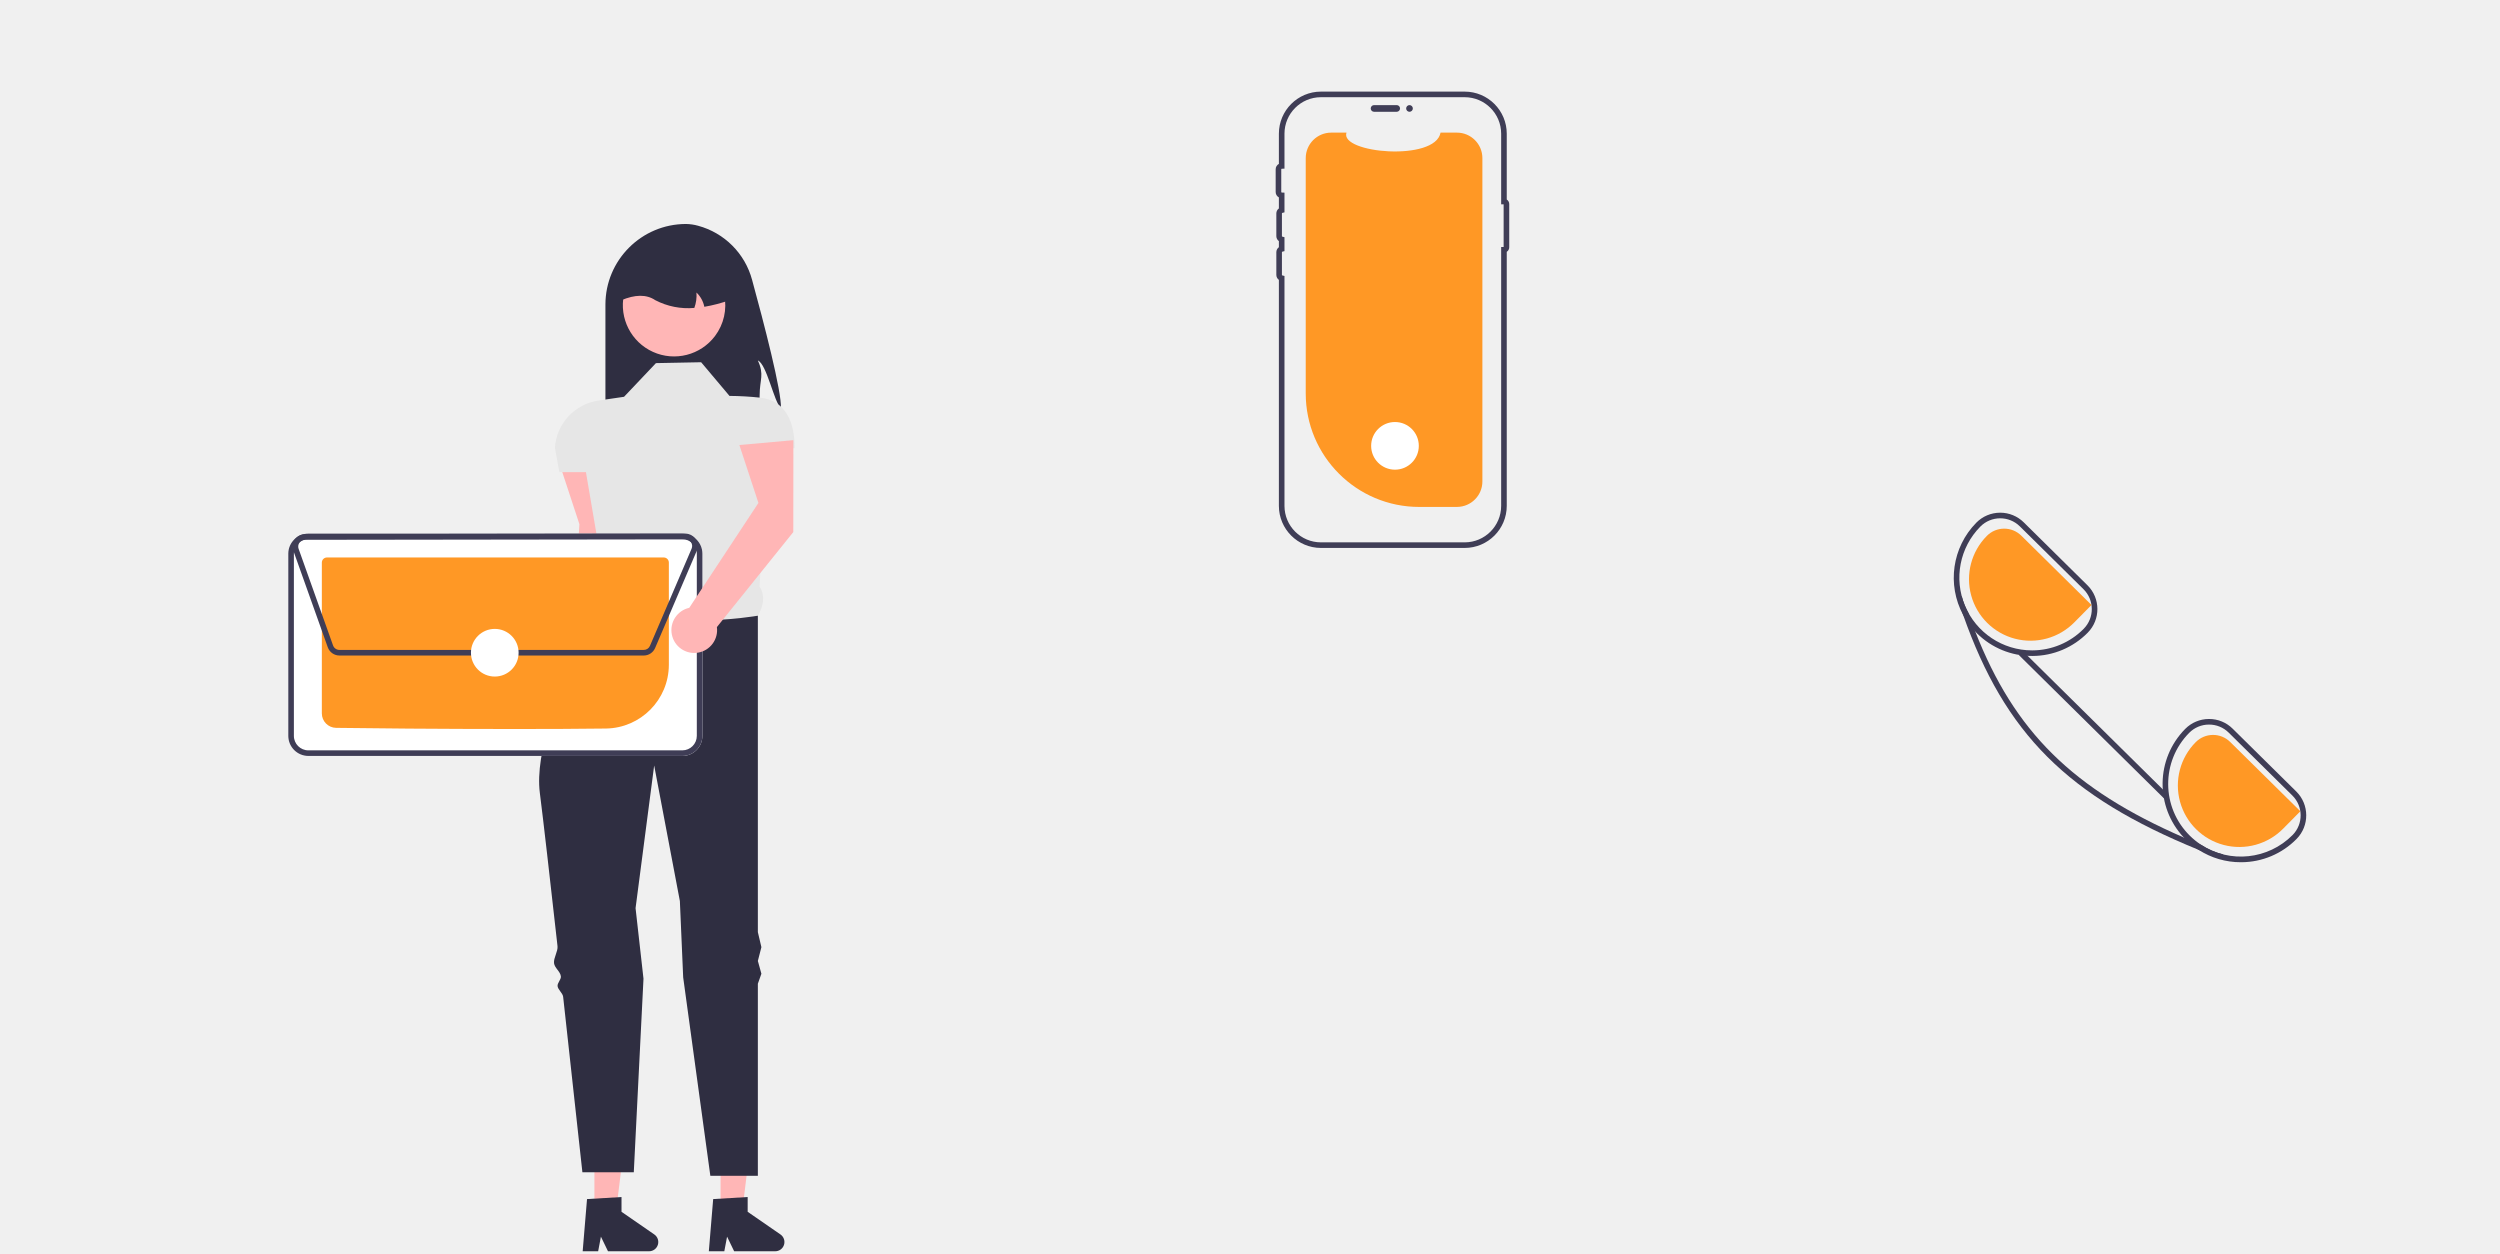
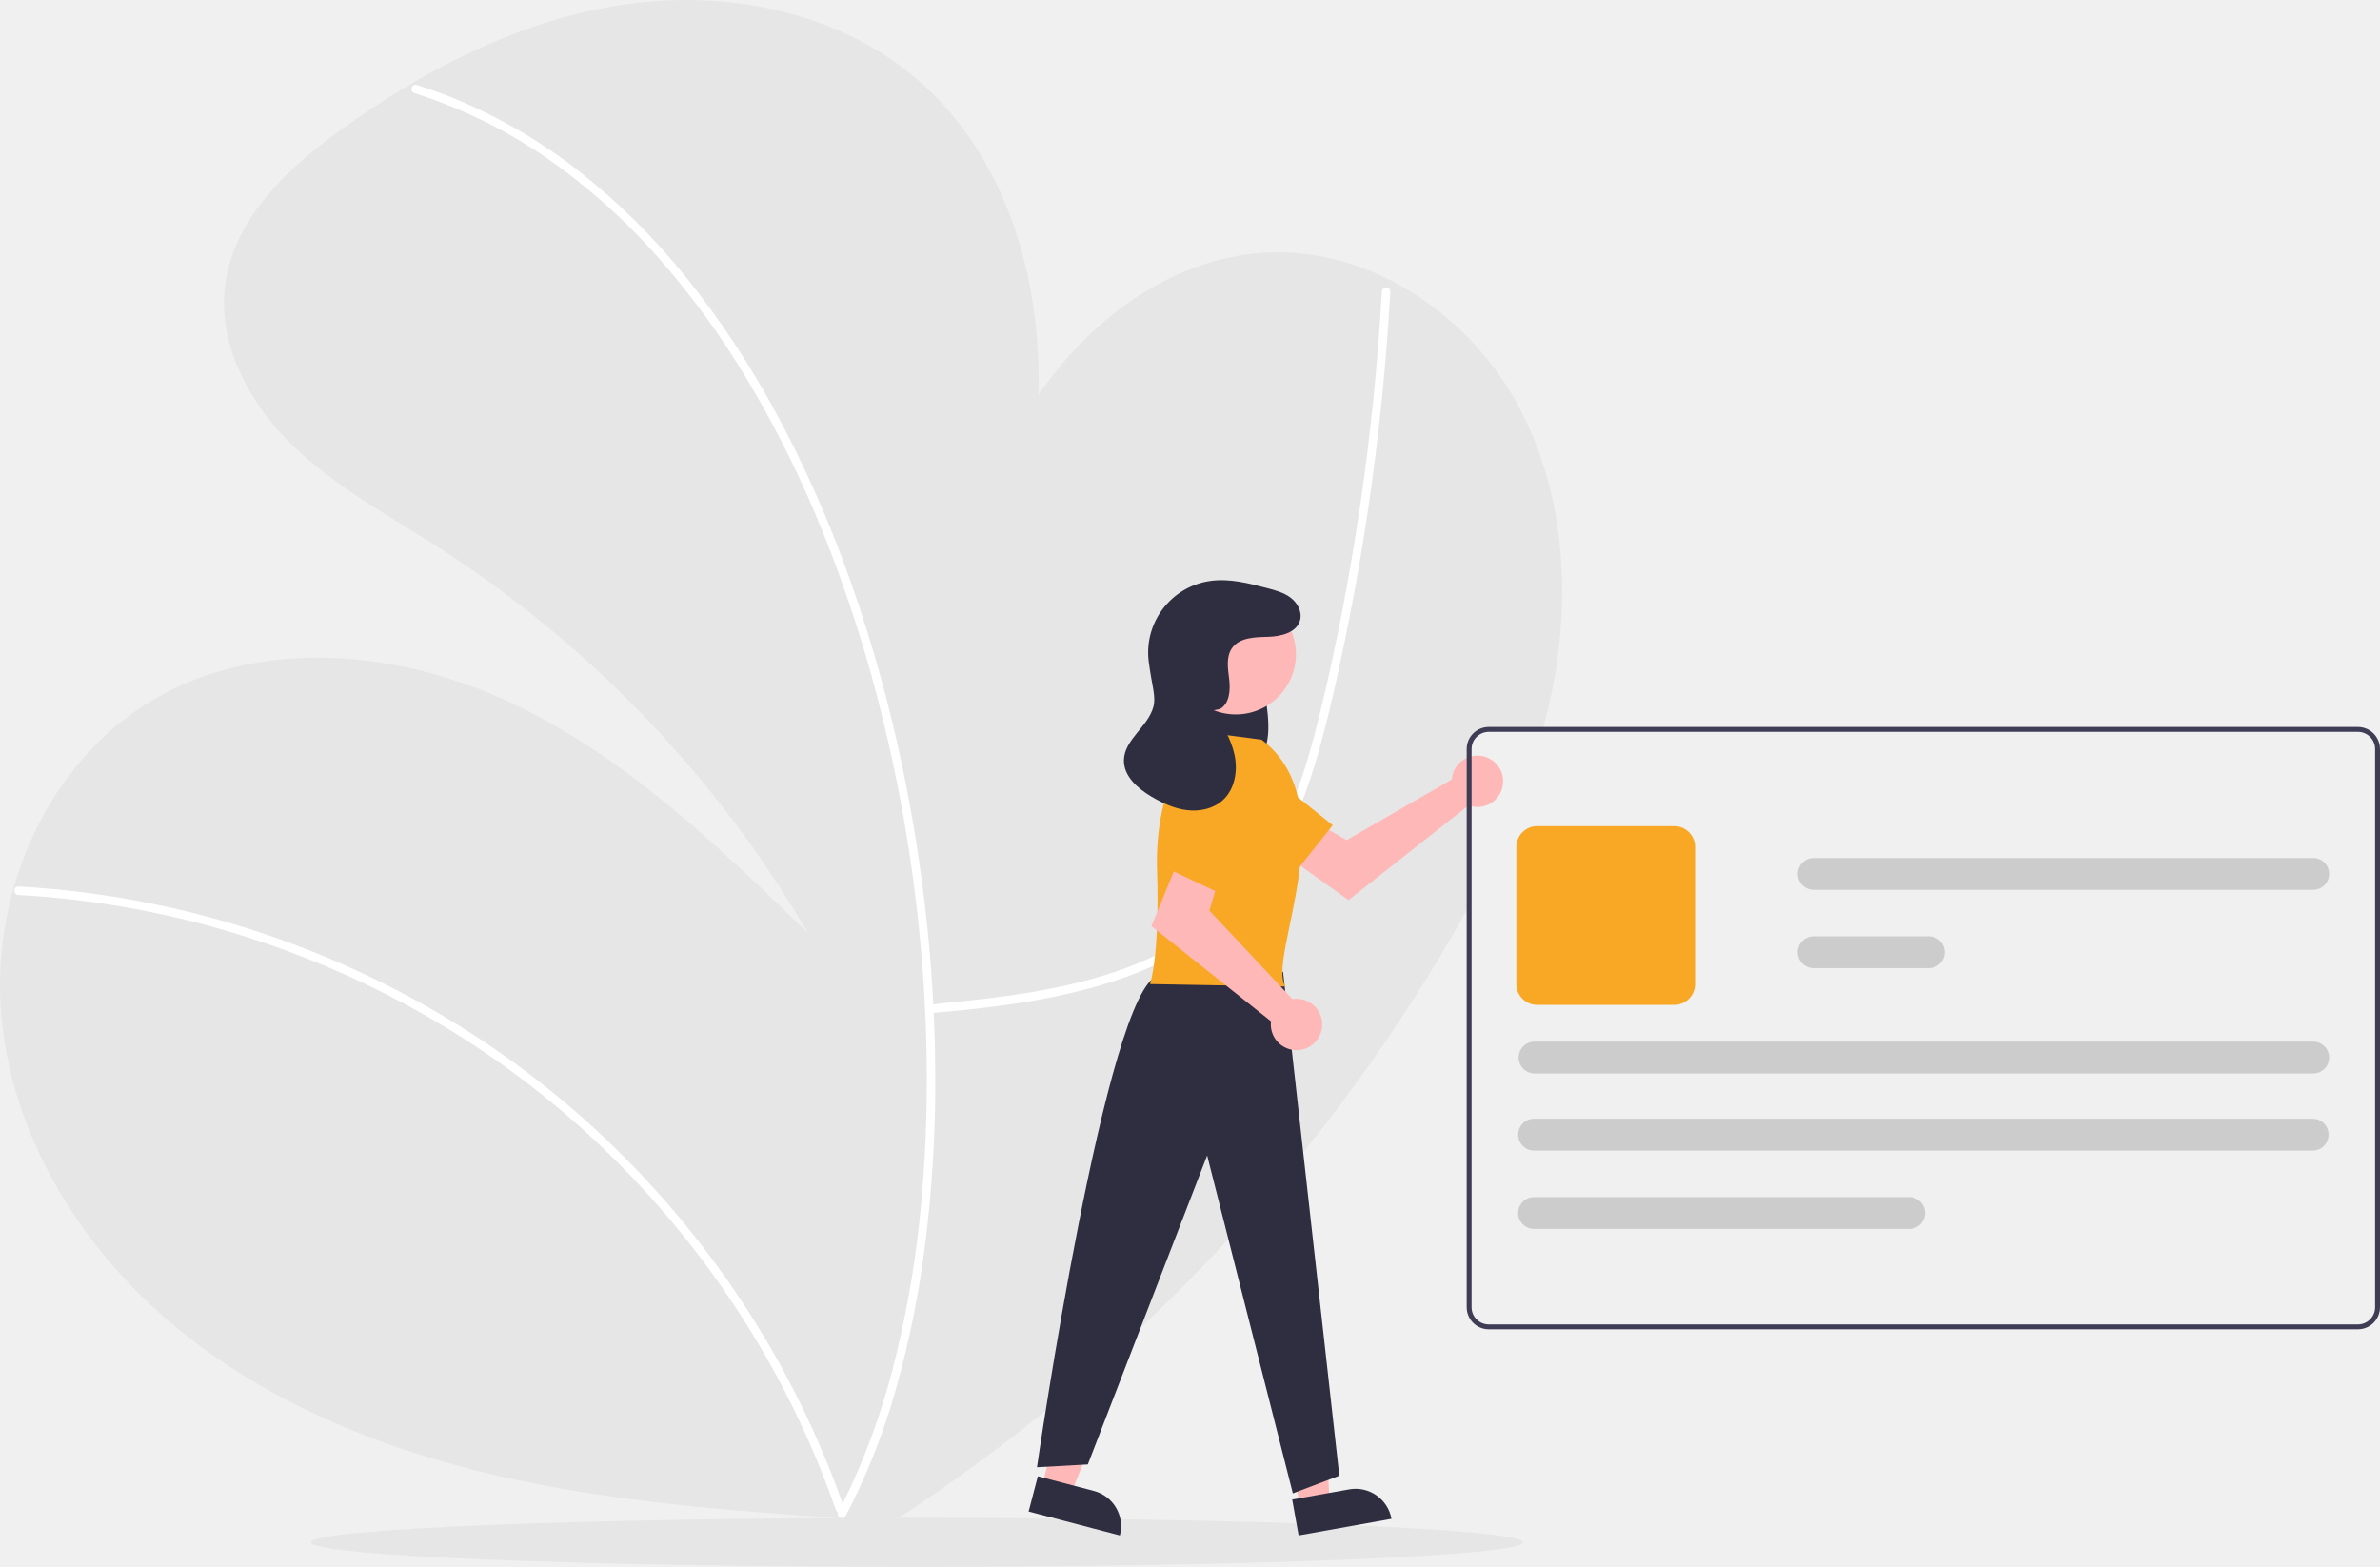
- <svg xmlns="http://www.w3.org/2000/svg" data-name="Layer 1" width="894.249" height="448.282" viewBox="0 0 894.249 448.282">
-   <path d="M447.37,674.141q-40.475,0-80.829-1.449c-38.44-1.381-78.19-2.808-115.136-23.299-25.845-14.333-48.735-37.329-66.194-66.504a223.77,223.77,0,0,1-25.369-63.604,261.476,261.476,0,0,1,.953-123.779,219.834,219.834,0,0,1,14.741-40.4c26.943-55.793,76.085-93.246,134.826-102.754a6.807,6.807,0,0,1,1.463-.031c.264.014.528.029.796.018l.346-.11a16.882,16.882,0,0,1,2.721-.698c90.594-13.487,186.365,13.802,276.952,78.914,70.042,50.351,162.868,77.464,283.781,82.889l1.717.09c33.66,1.934,66.218,15.811,94.16,40.133,27.579,24.006,48.287,56.034,59.884,92.624,1.426,4.461,2.733,9.104,3.884,13.801a26.039,26.039,0,0,1-6.941,24.69v.009l-.301.31c-.725.721-1.488,1.412-2.267,2.056l-.917.756c-7.727,6.365-13.83,11.394-21.135,15.299a64.983,64.983,0,0,1-15.419,5.821c-29.465,7.184-59.388,13.844-88.936,19.797-57.385,11.57-116.281,21.115-175.054,28.368A2269.141,2269.141,0,0,1,447.37,674.141Zm-136.232-419.845a3.507,3.507,0,0,0-.539.037c-58.192,9.419-106.869,46.504-133.544,101.745a217.624,217.624,0,0,0-14.595,40,259.188,259.188,0,0,0-.941,122.681,221.622,221.622,0,0,0,25.123,62.996c17.288,28.889,39.944,51.654,65.518,65.836,36.614,20.308,76.176,21.729,114.436,23.102a2266.314,2266.314,0,0,0,358.315-15.595c58.735-7.249,117.593-16.787,174.94-28.351,29.528-5.948,59.43-12.604,88.875-19.783a63.358,63.358,0,0,0,15.047-5.679c7.157-3.826,13.202-8.807,20.855-15.111l.917-.755c.67-.554,1.329-1.146,1.958-1.761l.181-.189c6.289-6.339,8.735-14.702,6.71-22.944v-.001c-1.139-4.646-2.432-9.24-3.844-13.655-23.69-74.746-84.974-127.569-152.496-131.447l-1.707-.09c-55.232-2.479-103.564-9.344-147.752-20.99-52.75-13.902-98.801-34.83-136.876-62.201-90.242-64.862-185.613-92.049-275.811-78.626a15.473,15.473,0,0,0-2.479.643l-.623.174a9.374,9.374,0,0,1-1.062-.013C311.537,254.307,311.335,254.296,311.138,254.296Z" transform="translate(-152.8755 -225.8589)" fill="#f0f0f0" />
-   <path d="M432.202,371.915c-2.498-2.397-5.053-15.762-8.242-17.118,2.384,5.269.653,6.663.64,12.446a39.123,39.123,0,0,1-1.141,9.745H369.435V334.825a28.847,28.847,0,0,1,28.848-28.848,17.214,17.214,0,0,1,4.276.626A27.428,27.428,0,0,1,421.909,326.007C426.028,341.061,432.578,366.119,432.202,371.915Z" transform="translate(-152.8755 -225.8589)" fill="#2f2e41" />
-   <path d="M372.605,423.782l.027-32.863L353.314,392.645l6.818,20.726-3.191,52.096a8.173,8.173,0,1,0,9.89,6.889Z" transform="translate(-152.8755 -225.8589)" fill="#ffb6b6" />
-   <polygon points="257.746 432.76 265.55 432.759 269.263 402.657 257.744 402.657 257.746 432.76" fill="#ffb6b6" />
-   <path d="M407.978,654.769l12.337-.736v5.286l11.729,8.101a3.302,3.302,0,0,1-1.876,6.019H415.481L412.949,668.209l-.988,5.228h-5.538Z" transform="translate(-152.8755 -225.8589)" fill="#2f2e41" />
-   <polygon points="212.62 432.76 220.425 432.759 224.137 402.657 212.619 402.657 212.62 432.76" fill="#ffb6b6" />
-   <path d="M362.853,654.769l12.337-.736v5.286l11.729,8.101a3.302,3.302,0,0,1-1.876,6.019H370.355l-2.532-5.228-.988,5.228H361.297Z" transform="translate(-152.8755 -225.8589)" fill="#2f2e41" />
-   <path d="M403.672,355.43l-16.167.317-11.412,12.046-9.149,1.342a18.266,18.266,0,0,0-15.577,16.897v0l1.585,8.706h9.51l5.502,32.303c-2.139,5.451-2.285,9.754,2.107,11.444l13.631,25.678L423.96,446.094c2.042-3.51,2.696-7.036.609-10.464l2.878-49.45h9.677v0c0-9.249-3.128-17.046-12.32-18.075a108.654,108.654,0,0,0-10.989-.629Z" transform="translate(-152.8755 -225.8589)" fill="#e6e6e6" />
-   <path d="M423.96,446.094s-39.309,6.974-53.891-7.608c0,0-1.48,2.513-3.711,6.682-.642,1.199-1.881,2.011-2.629,3.463-.68,1.32-2.429,2.942-3.17,4.439-.596,1.204.36,2.777-.26,4.078-7.468,15.664-16.193,37.759-14.322,52.348,1.206,9.409,3.698,31.302,6.322,54.816.205,1.837-1.455,4.197-1.249,6.049.194,1.746,2.255,2.984,2.45,4.734.129,1.162-1.31,2.348-1.181,3.508.141,1.273,1.85,2.522,1.991,3.79,3.594,32.468,6.886,62.781,6.886,62.781h18.386l3.469-69.232-2.835-25.236,6.657-51.038,9.193,48.502,1.183,27.297,9.715,70.975H423.96v-68.708l1.268-3.569-1.268-4.578,1.268-4.932-1.268-5.372Z" transform="translate(-152.8755 -225.8589)" fill="#2f2e41" />
-   <path d="M408.634,346.055a18.326,18.326,0,1,1,3.175-15.314c.053.22.097.438.14.665A18.301,18.301,0,0,1,408.634,346.055Z" transform="translate(-152.8755 -225.8589)" fill="#ffb6b6" />
-   <path d="M404.813,335.598a9.633,9.633,0,0,0-2.815-5.104,13.142,13.142,0,0,1-.761,5.51,25.395,25.395,0,0,1-13.955-2.764c-3.233-2.194-7.348-2.004-12.141,0a17.75,17.75,0,0,1,17.752-17.752h3.17a17.756,17.756,0,0,1,17.752,17.752A52.852,52.852,0,0,1,404.813,335.598Z" transform="translate(-152.8755 -225.8589)" fill="#2f2e41" />
-   <circle cx="113.249" cy="285" r="51" fill="#f0f0f0" />
-   <circle cx="438.249" cy="51" r="51" fill="#f0f0f0" />
-   <circle cx="843.249" cy="293" r="51" fill="#f0f0f0" />
-   <path d="M683.125,282.421V398.067A9.119,9.119,0,0,1,674.101,407.186a.802.802,0,0,1-.1.004H660.541a40.606,40.606,0,0,1-40.606-40.606v-84.163a9.123,9.123,0,0,1,9.123-9.123l5.454,0c-2.527,7.371,31.765,10.474,33.648,0l5.841,0A9.123,9.123,0,0,1,683.125,282.421Z" transform="translate(-152.8755 -225.8589)" fill="#ff9825" />
-   <path d="M643.182,264.65a1.197,1.197,0,0,1,1.196-1.196h8.13a1.196,1.196,0,0,1,0,2.391h-8.13A1.197,1.197,0,0,1,643.182,264.65Z" transform="translate(-152.8755 -225.8589)" fill="#3f3d56" />
-   <path d="M676.794,421.859h-51.416a15.063,15.063,0,0,1-15.046-15.046V325.972a2.187,2.187,0,0,1-.911-1.779v-8.13a2.186,2.186,0,0,1,.911-1.778v-2.182a2.186,2.186,0,0,1-.911-1.778v-8.131a2.186,2.186,0,0,1,.911-1.778v-3.944a2.184,2.184,0,0,1-1.15-1.93v-8.13a2.184,2.184,0,0,1,1.15-1.93V273.674A15.063,15.063,0,0,1,625.378,258.628h51.416a15.063,15.063,0,0,1,15.046,15.046V297.23a1.886,1.886,0,0,1,.886,1.598v15.503a1.887,1.887,0,0,1-.886,1.599V406.813A15.063,15.063,0,0,1,676.794,421.859ZM625.378,260.628a13.061,13.061,0,0,0-13.046,13.046v12.508l-.962.037a.195.195,0,0,0-.188.192V294.541a.196.196,0,0,0,.188.192l.962.037v7.049l-.761.188a.197.197,0,0,0-.15.187v8.131a.197.197,0,0,0,.15.187l.761.188v4.991l-.761.188a.197.197,0,0,0-.15.187v8.13a.197.197,0,0,0,.15.187l.761.188V406.813a13.061,13.061,0,0,0,13.046,13.046h51.416a13.061,13.061,0,0,0,13.046-13.046V314.217h.886V298.942h-.886V273.674a13.061,13.061,0,0,0-13.046-13.046Z" transform="translate(-152.8755 -225.8589)" fill="#3f3d56" />
-   <circle cx="504.176" cy="38.791" r="1.196" fill="#3f3d56" />
-   <path d="M396.956,496.262H263.168a7.188,7.188,0,0,1-7.17-7.169v-65.189a7.188,7.188,0,0,1,7.169-7.17H396.955a7.188,7.188,0,0,1,7.17,7.169v65.189A7.188,7.188,0,0,1,396.956,496.262Z" transform="translate(-152.8755 -225.8589)" fill="#fff" />
-   <path d="M396.956,496.262H263.168a7.188,7.188,0,0,1-7.17-7.169v-65.189a7.188,7.188,0,0,1,7.169-7.17H396.955a7.188,7.188,0,0,1,7.17,7.169v65.189A7.188,7.188,0,0,1,396.956,496.262ZM263.168,418.734a5.185,5.185,0,0,0-5.17,5.171v65.187a5.185,5.185,0,0,0,5.171,5.17H396.954a5.185,5.185,0,0,0,5.171-5.171v-65.187a5.185,5.185,0,0,0-5.171-5.17Z" transform="translate(-152.8755 -225.8589)" fill="#3f3d56" />
-   <path d="M337.232,486.628c-26.386,0-53.899-.252-64.164-.416a5.176,5.176,0,0,1-5.07-5.155V427.095a1.83,1.83,0,0,1,1.823-1.828H390.297a1.829,1.829,0,0,1,1.827,1.823v36.612a22.842,22.842,0,0,1-22.457,22.752C360.1,486.579,348.771,486.628,337.232,486.628Z" transform="translate(-152.8755 -225.8589)" fill="#ff9825" />
-   <path d="M383.146,460.339H274.287a4.438,4.438,0,0,1-4.164-2.936l-12.321-34.566a4.423,4.423,0,0,1,4.158-5.907l136.072-.189a4.423,4.423,0,0,1,4.359,5.198l.105.044-.391.912-.004.009-14.895,34.755A4.41,4.41,0,0,1,383.146,460.339Zm14.892-41.598-136.075.189a2.423,2.423,0,0,0-2.278,3.235l12.321,34.565a2.433,2.433,0,0,0,2.282,1.608H383.146a2.413,2.413,0,0,0,2.222-1.467l14.896-34.756.732.314-.732-.314a2.421,2.421,0,0,0-2.226-3.375Z" transform="translate(-152.8755 -225.8589)" fill="#3f3d56" />
-   <circle cx="176.983" cy="233.48" r="8.524" fill="#fff" />
-   <circle cx="498.983" cy="159.48" r="8.524" fill="#fff" />
-   <path d="M974.255,508.979l-22.77-22.48a11.884,11.884,0,0,0-8.43-3.46h-.08a11.914,11.914,0,0,0-8.46,3.56,27.991,27.991,0,0,0-.49,38.84c.24.26.49.51.74.76a27.248,27.248,0,0,0,4.56,3.65,27.676,27.676,0,0,0,15.11,4.43h.17a27.826,27.826,0,0,0,19.75-8.32,12.023,12.023,0,0,0-.1-16.98Zm-1.32,15.57a26.092,26.092,0,0,1-32.76,3.48,26.786,26.786,0,0,1-4.01-3.25,26.002,26.002,0,0,1-.23-36.77,9.913,9.913,0,0,1,7.06-2.97h.06a9.911,9.911,0,0,1,7.02,2.88l22.77,22.49a10.007,10.007,0,0,1,.09,14.14Z" transform="translate(-152.8755 -225.8589)" fill="#3f3d56" />
-   <path d="M899.545,435.199l-22.77-22.49a11.926,11.926,0,0,0-8.43-3.46h-.07a11.947,11.947,0,0,0-8.47,3.57,28.077,28.077,0,0,0-4.72,33l.01.01a27.562,27.562,0,0,0,4.33,5.93c.19.22.41.44.63.66a27.835,27.835,0,0,0,19.67,8.08h.18a27.854,27.854,0,0,0,19.75-8.33,11.999,11.999,0,0,0-.11-16.97Zm-1.32,15.57a25.855,25.855,0,0,1-18.33,7.73h-.17a26,26,0,0,1-18.49-44.27,10.008,10.008,0,0,1,14.14-.09l22.77,22.48A10.019,10.019,0,0,1,898.225,450.769Z" transform="translate(-152.8755 -225.8589)" fill="#3f3d56" />
-   <path d="M975.71,516.046l-25.103-24.794a8.727,8.727,0,0,0-12.327.076,22,22,0,1,0,31.305,30.919Z" transform="translate(-152.8755 -225.8589)" fill="#ff9825" />
-   <path d="M901.004,442.262l-25.103-24.794a8.727,8.727,0,0,0-12.327.076,22,22,0,1,0,31.305,30.919Z" transform="translate(-152.8755 -225.8589)" fill="#ff9825" />
-   <path d="M948.125,531.489l-.6,1.58q-4.23-1.605-8.2-3.22c-46.88-19.13-69.26-41.52-84.23-84.02l-.01-.01q-1.065-3-2.07-6.14l1.58-.51a25.542,25.542,0,0,0,2.3,5.78q1.23,3.495,2.53,6.81c14.07,35.87,34.82,56.37,74.6,73.68q3,1.305,6.15,2.59A26.087,26.087,0,0,0,948.125,531.489Z" transform="translate(-152.8755 -225.8589)" fill="#3f3d56" />
-   <rect x="900.623" y="448.539" width="2.001" height="73" transform="translate(-229.9252 559.8239) rotate(-45.35527)" fill="#3f3d56" />
-   <path d="M436.64,416.173l.027-32.863-19.318,1.726,6.818,20.726-24.747,37.514a8.173,8.173,0,1,0,9.89,6.889Z" transform="translate(-152.8755 -225.8589)" fill="#ffb6b6" />
+ <svg xmlns="http://www.w3.org/2000/svg" data-name="Layer 1" width="972.004" height="639.896" viewBox="0 0 972.004 639.896">
+   <path d="M748.372,409.458q-1.68,8.835-4.03,17.49c-.17.67-.36,1.33-.55,2h-21.79a7.008,7.008,0,0,0-7,7v62.12c-.66,1.23-1.33,2.45-2,3.67-3.46,6.3-7.06,12.53-10.74,18.68a710.143,710.143,0,0,1-243.69,243.55l5.92-13.36c-2.17-.15-4.35-.3-6.52-.45-47.25-3.23-94.66-6.81-140.8-17.43-48.27-11.11-95.49-30.38-133.32-62.33-37.84-31.96-65.58-77.6-69.43-126.98a144.883,144.883,0,0,1,5.07-50.41c8.87-31.52,28.25-59.88,56.21-76.66,43.92-26.35,101.21-20.98,147.51.94,46.29,21.91,83.97,58.18,120.76,93.82a466.421,466.421,0,0,0-150.91-157.52c-20.56-13.16-42.38-24.88-59.86-41.93-17.47-17.04-30.36-40.93-27.27-65.14,3.51-27.46,26-48.3,48.53-64.37,9-6.42,18.29-12.51,27.87-18.11,27.03-15.84,56.27-27.79,87.15-32.22,41.83-6.01,87.01,3.11,119.08,30.63,36.13,31.01,50.95,81.02,49.54,128.86,22.26-32.36,56.59-57.13,95.36-58.18,40.25-1.08,78.51,24.35,98.67,59.21C752.282,327.188,755.902,369.908,748.372,409.458Z" transform="translate(-113.9979 -130.0522)" fill="#e6e6e6" />
+   <path d="M493.714,543.853c23.575-2.076,45.352-4.502,68.196-10.966,22.143-6.266,43.451-16.755,59.215-33.882,16.955-18.422,26.107-42.345,32.564-66.161,3.6-13.278,6.559-26.742,9.35-40.21q4.543-21.92,8.073-44.033,7.027-44.018,10.033-88.554.363-5.406.666-10.816c.125-2.225-3.335-2.218-3.46,0q-2.47,43.9-8.885,87.457c-4.221,28.53-9.621,56.937-16.472,84.955-5.804,23.736-13.32,47.843-28.206,67.603-13.96,18.529-34.122,30.638-55.892,37.877-22.153,7.367-45.51,10.308-68.659,12.495-2.84.268-3.681.524-6.522.774-2.201.194-2.221,3.656,0,3.46Z" transform="translate(-113.9979 -130.0522)" fill="#fff" />
+   <path d="M121.489,495.561a375.005,375.005,0,0,1,87.701,15.454,379.01,379.01,0,0,1,81.676,35.552,369.763,369.763,0,0,1,68.78,51.786,378.862,378.862,0,0,1,53.727,64.062A375.101,375.101,0,0,1,451.82,736.947q1.827,4.811,3.52,9.67c.729,2.089,4.073,1.19,3.336-.92a378.643,378.643,0,0,0-36.729-76.387,383.571,383.571,0,0,0-52.7-66.391A373.961,373.961,0,0,0,301.967,549.227a381.917,381.917,0,0,0-169.574-56.376q-5.446-.456-10.903-.751c-2.225-.122-2.218,3.339,0,3.46Z" transform="translate(-113.9979 -130.0522)" fill="#fff" />
+   <path d="M283.267,168.094A203.799,203.799,0,0,1,336.768,194.238a251.246,251.246,0,0,1,45.672,40.56,336.25,336.25,0,0,1,37.82,52.121,444.662,444.662,0,0,1,30.07,61.135,553.194,553.194,0,0,1,21.898,66.495,621.484,621.484,0,0,1,14.003,69.475,620.231,620.231,0,0,1,6.027,69.869,553.489,553.489,0,0,1-1.979,67.025,426.913,426.913,0,0,1-10.063,61.706,291.562,291.562,0,0,1-18.155,53.357q-2.697,5.841-5.722,11.521c-1.047,1.965,1.939,3.715,2.988,1.746A266.706,266.706,0,0,0,479.76,697.819a398.287,398.287,0,0,0,12.186-60.499,526.375,526.375,0,0,0,4.026-66.889,613.744,613.744,0,0,0-4.188-70.288,633.107,633.107,0,0,0-12.19-70.232,573.113,573.113,0,0,0-20.381-68.399,475.91,475.91,0,0,0-28.342-62.945,364.897,364.897,0,0,0-36.341-54.851A270.583,270.583,0,0,0,350.134,199.719a214.685,214.685,0,0,0-52.065-30.033q-6.846-2.725-13.882-4.929c-2.129-.67-3.04,2.669-.92,3.336Z" transform="translate(-113.9979 -130.0522)" fill="#fff" />
+   <ellipse cx="374.504" cy="629.896" rx="247.5" ry="10" fill="#e6e6e6" />
+   <path d="M707.171,446.737a10.526,10.526,0,0,0-.239,1.64l-42.957,24.782-10.441-6.011-11.131,14.572,22.337,15.921,49.008-38.663a10.496,10.496,0,1,0-6.576-12.241Z" transform="translate(-113.9979 -130.0522)" fill="#ffb8b8" />
+   <path d="M609.338,461.942l33.824,24.107,15.128-18.967L625.41,440.699a13.324,13.324,0,0,0-19.189,2.659v0A13.324,13.324,0,0,0,609.338,461.942Z" transform="translate(-113.9979 -130.0522)" fill="#f9a826" />
+   <polygon points="425.519 606.957 437.379 610.064 455.009 565.8 437.506 561.213 425.519 606.957" fill="#ffb8b8" />
+   <path d="M535.348,737.595h38.531a0,0,0,0,1,0,0v14.887a0,0,0,0,1,0,0H550.235a14.887,14.887,0,0,1-14.887-14.887v0A0,0,0,0,1,535.348,737.595Z" transform="translate(788.2714 1476.272) rotate(-165.317)" fill="#2f2e41" />
+   <polygon points="530.942 615.401 543.011 613.245 540.439 565.668 522.627 568.85 530.942 615.401" fill="#ffb8b8" />
+   <path d="M642.747,738.963h38.531a0,0,0,0,1,0,0v14.887a0,0,0,0,1,0,0H657.634a14.887,14.887,0,0,1-14.887-14.887v0A0,0,0,0,1,642.747,738.963Z" transform="translate(1330.963 1234.719) rotate(169.8721)" fill="#2f2e41" />
+   <path d="M621.175,395.561c2.974.724,5.393,3.754,6.846,7.265A50.675,50.675,0,0,1,630.726,414.24c1.142,7.257,2.238,15.113-.123,21.834-2.768,7.877-10.142,12.003-16.539,10.064s-11.484-9.217-13.223-17.594a42.61,42.61,0,0,1,2.924-25.084c1.817-4.137,4.322-7.954,7.65-9.82a7.55,7.55,0,0,1,10.068,2.098" transform="translate(-113.9979 -130.0522)" fill="#2f2e41" />
+   <path d="M638.002,526.948,660.979,732.742l-18.977,7.206-35-138L558.274,728.126l-20.772,1.154s28.5-196.332,49.622-200.794Z" transform="translate(-113.9979 -130.0522)" fill="#2f2e41" />
+   <circle cx="504.705" cy="267.211" r="24.561" fill="#ffb8b8" />
+   <path d="M629.244,432.128l-26.542-3.462s-17.31,20.772-16.156,56.545-2.885,46.737-2.885,46.737l55.34,1C631.002,521.948,664.464,458.771,629.244,432.128Z" transform="translate(-113.9979 -130.0522)" fill="#f9a826" />
+   <path d="M643.502,537.948a10.526,10.526,0,0,0-1.651.142l-33.955-36.146,3.462-11.54-16.733-7.501L584.238,508.291l48.852,38.859a10.496,10.496,0,1,0,10.412-9.203Z" transform="translate(-113.9979 -130.0522)" fill="#ffb8b8" />
+   <path d="M606.312,446.191l-15.727,38.443,21.926,10.386,18.158-38.045a13.324,13.324,0,0,0-6.98-18.071h0A13.324,13.324,0,0,0,606.312,446.191Z" transform="translate(-113.9979 -130.0522)" fill="#f9a826" />
+   <path d="M612.278,419.592c3.848-2.22,4.259-7.576,3.736-11.988s-1.397-9.331,1.197-12.938c3.095-4.306,9.314-4.391,14.615-4.532s11.756-1.693,13.129-6.814c.908-3.384-1.034-7.016-3.82-9.14s-6.272-3.063-9.66-3.956c-7.579-1.997-15.405-4.01-23.166-2.913a29.535,29.535,0,0,0-25.163,32.98c1.256,9.851,3.078,14.153,1.882,18.496-2.227,8.09-11.831,13.287-12.022,21.677-.15,6.562,5.647,11.624,11.302,14.956,4.486,2.643,9.327,4.885,14.496,5.504s10.735-.566,14.586-4.07c4.967-4.519,6.195-12.069,4.771-18.631s-5.077-12.39-8.691-18.049" transform="translate(-113.9979 -130.0522)" fill="#2f2e41" />
+   <path d="M1077.002,426.948h-355a9.014,9.014,0,0,0-9,9v228a9.014,9.014,0,0,0,9,9h355a9.014,9.014,0,0,0,9-9v-228A9.014,9.014,0,0,0,1077.002,426.948Zm7,237a7.008,7.008,0,0,1-7,7h-355a7.008,7.008,0,0,1-7-7v-228a7.008,7.008,0,0,1,7-7h355a7.008,7.008,0,0,1,7,7Z" transform="translate(-113.9979 -130.0522)" fill="#3f3d56" />
+   <path d="M797.777,540.443h-56a8.51,8.51,0,0,1-8.5-8.5v-56a8.51,8.51,0,0,1,8.5-8.5h56a8.51,8.51,0,0,1,8.5,8.5v56A8.51,8.51,0,0,1,797.777,540.443Z" transform="translate(-113.9979 -130.0522)" fill="#f9a826" />
+   <path d="M1058.513,599.953H740.513a6.5,6.5,0,1,1,0-13h318a6.5,6.5,0,0,1,0,13Z" transform="translate(-113.9979 -130.0522)" fill="#ccc" />
+   <path d="M1058.727,568.453h-318a6.5,6.5,0,0,1,0-13h318a6.5,6.5,0,0,1,0,13Z" transform="translate(-113.9979 -130.0522)" fill="#ccc" />
+   <path d="M901.727,525.443h-47a6.5,6.5,0,0,1,0-13h47a6.5,6.5,0,0,1,0,13Z" transform="translate(-113.9979 -130.0522)" fill="#ccc" />
+   <path d="M1058.727,493.453h-204a6.5,6.5,0,0,1,0-13h204a6.5,6.5,0,0,1,0,13Z" transform="translate(-113.9979 -130.0522)" fill="#ccc" />
+   <path d="M893.727,631.953H740.513a6.5,6.5,0,1,1,0-13h153.214a6.5,6.5,0,1,1,0,13Z" transform="translate(-113.9979 -130.0522)" fill="#ccc" />
</svg>
